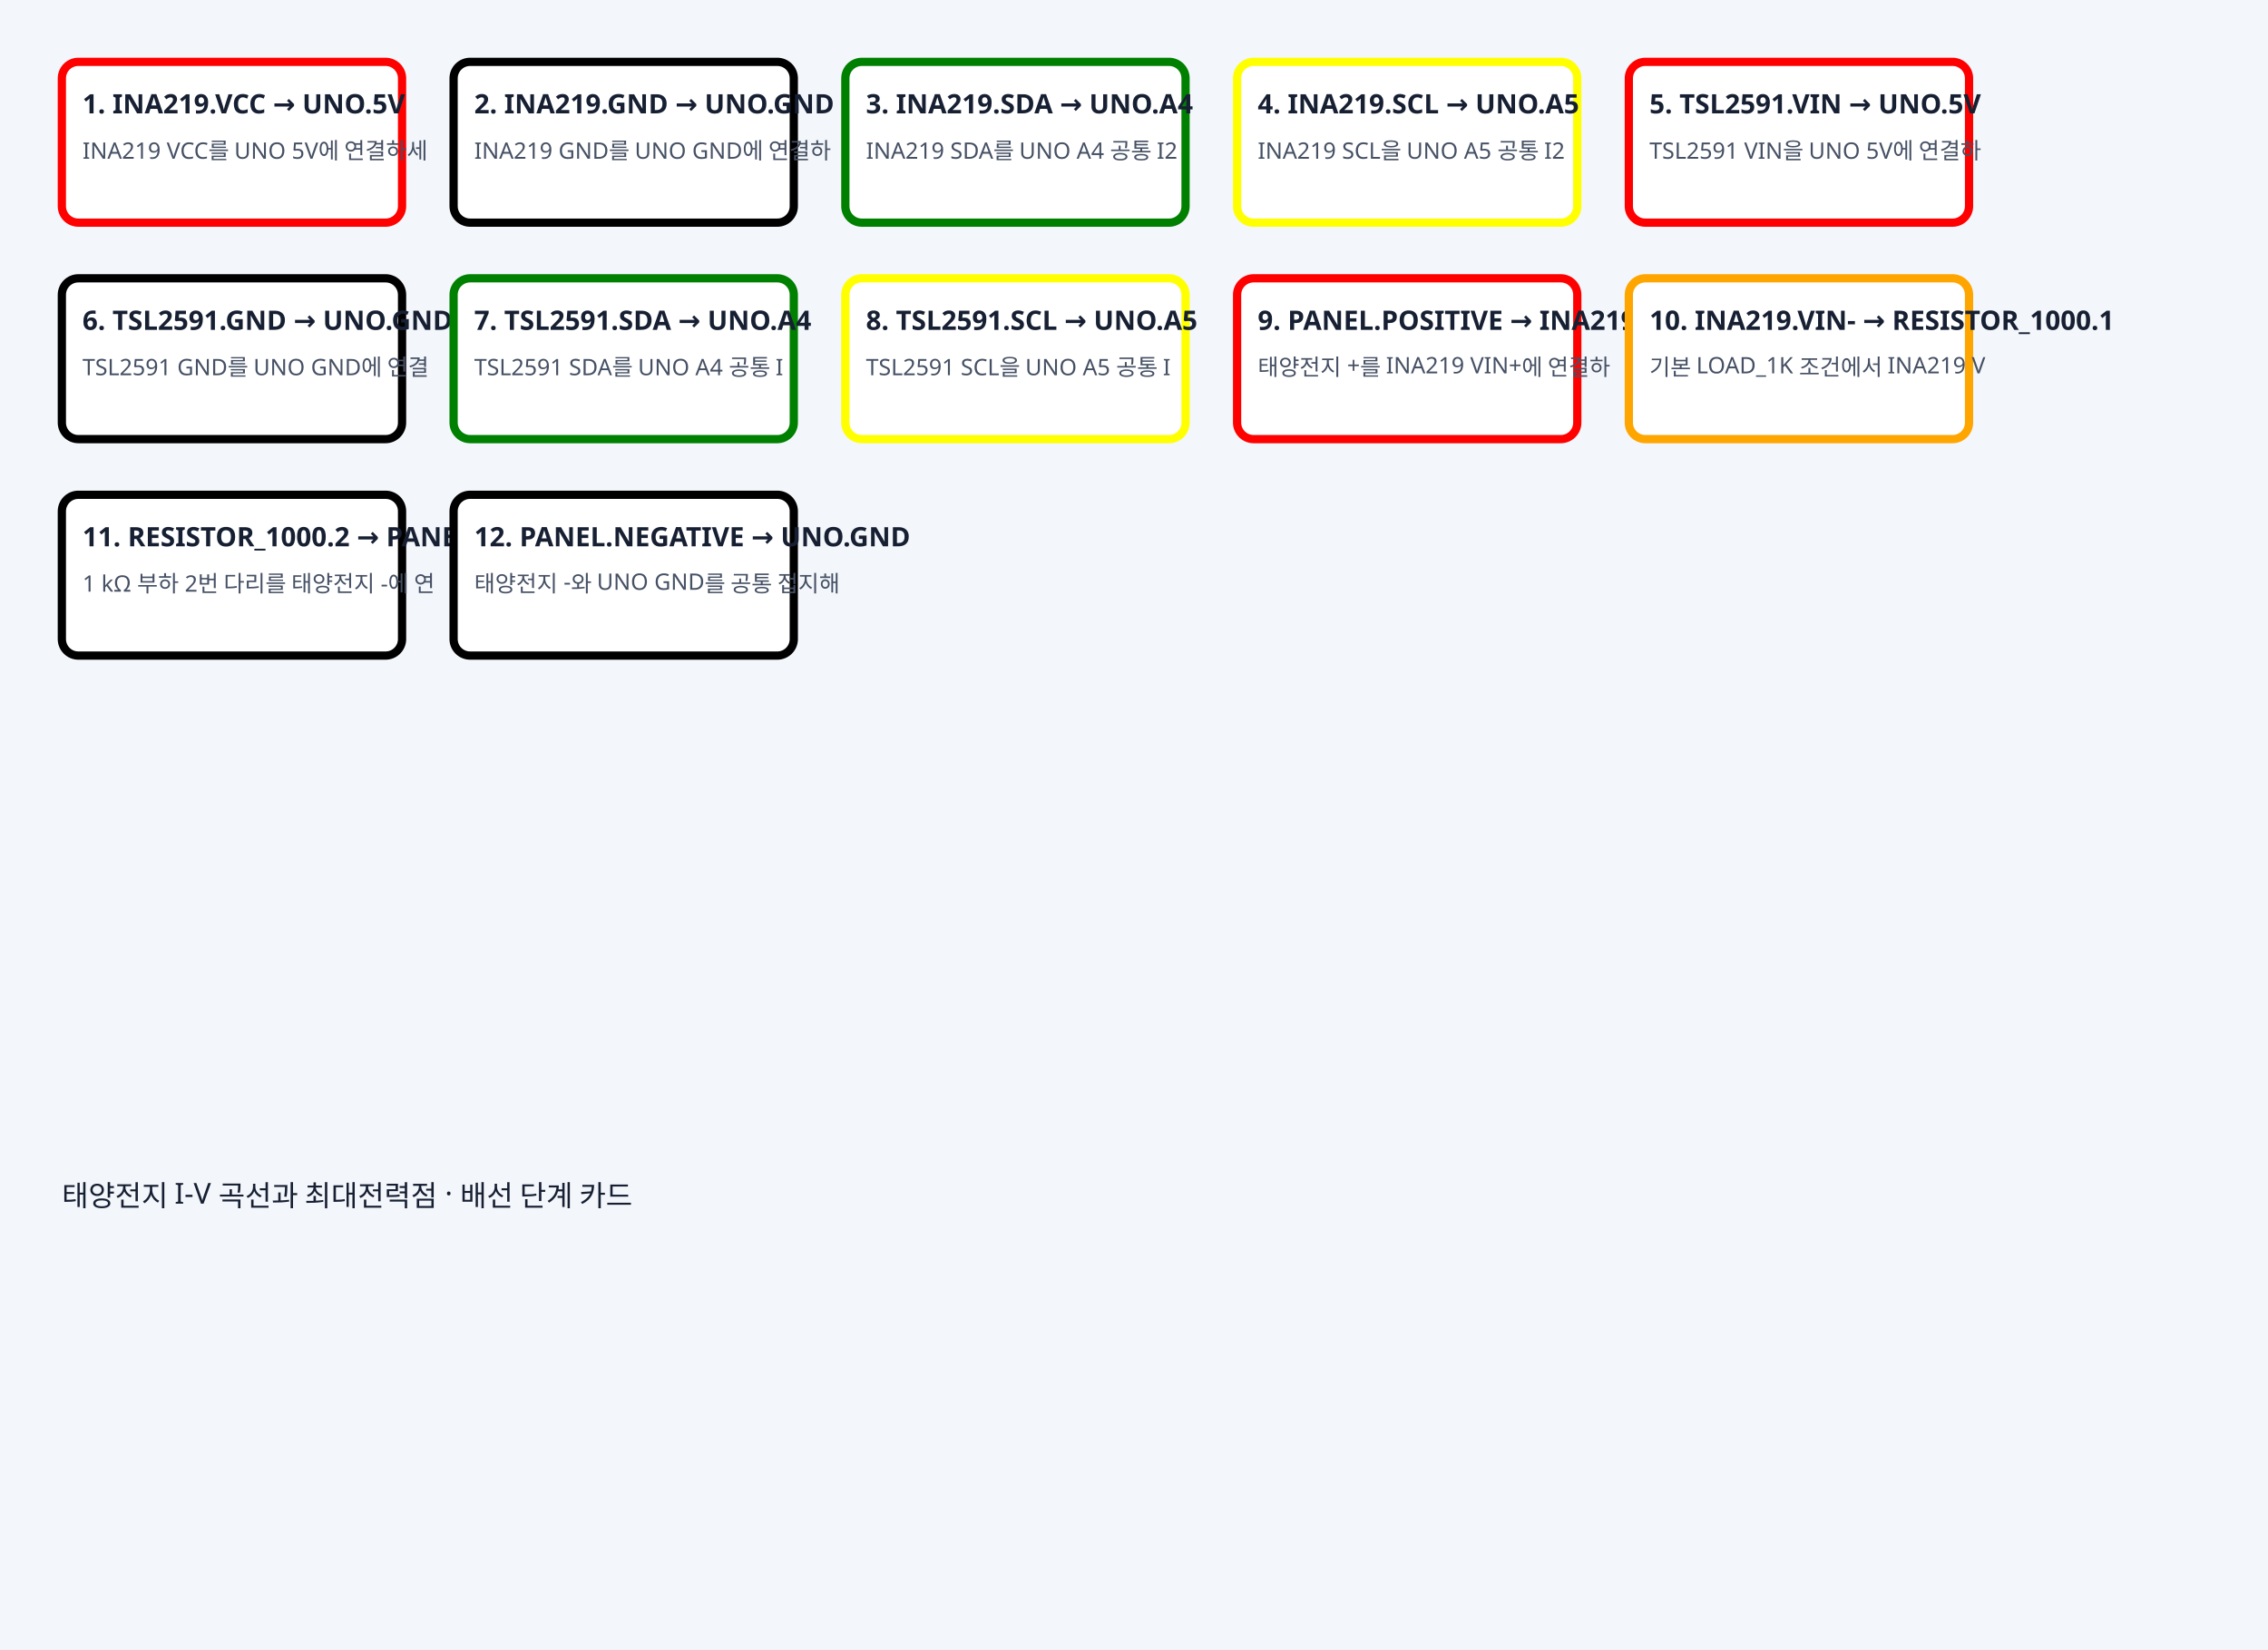
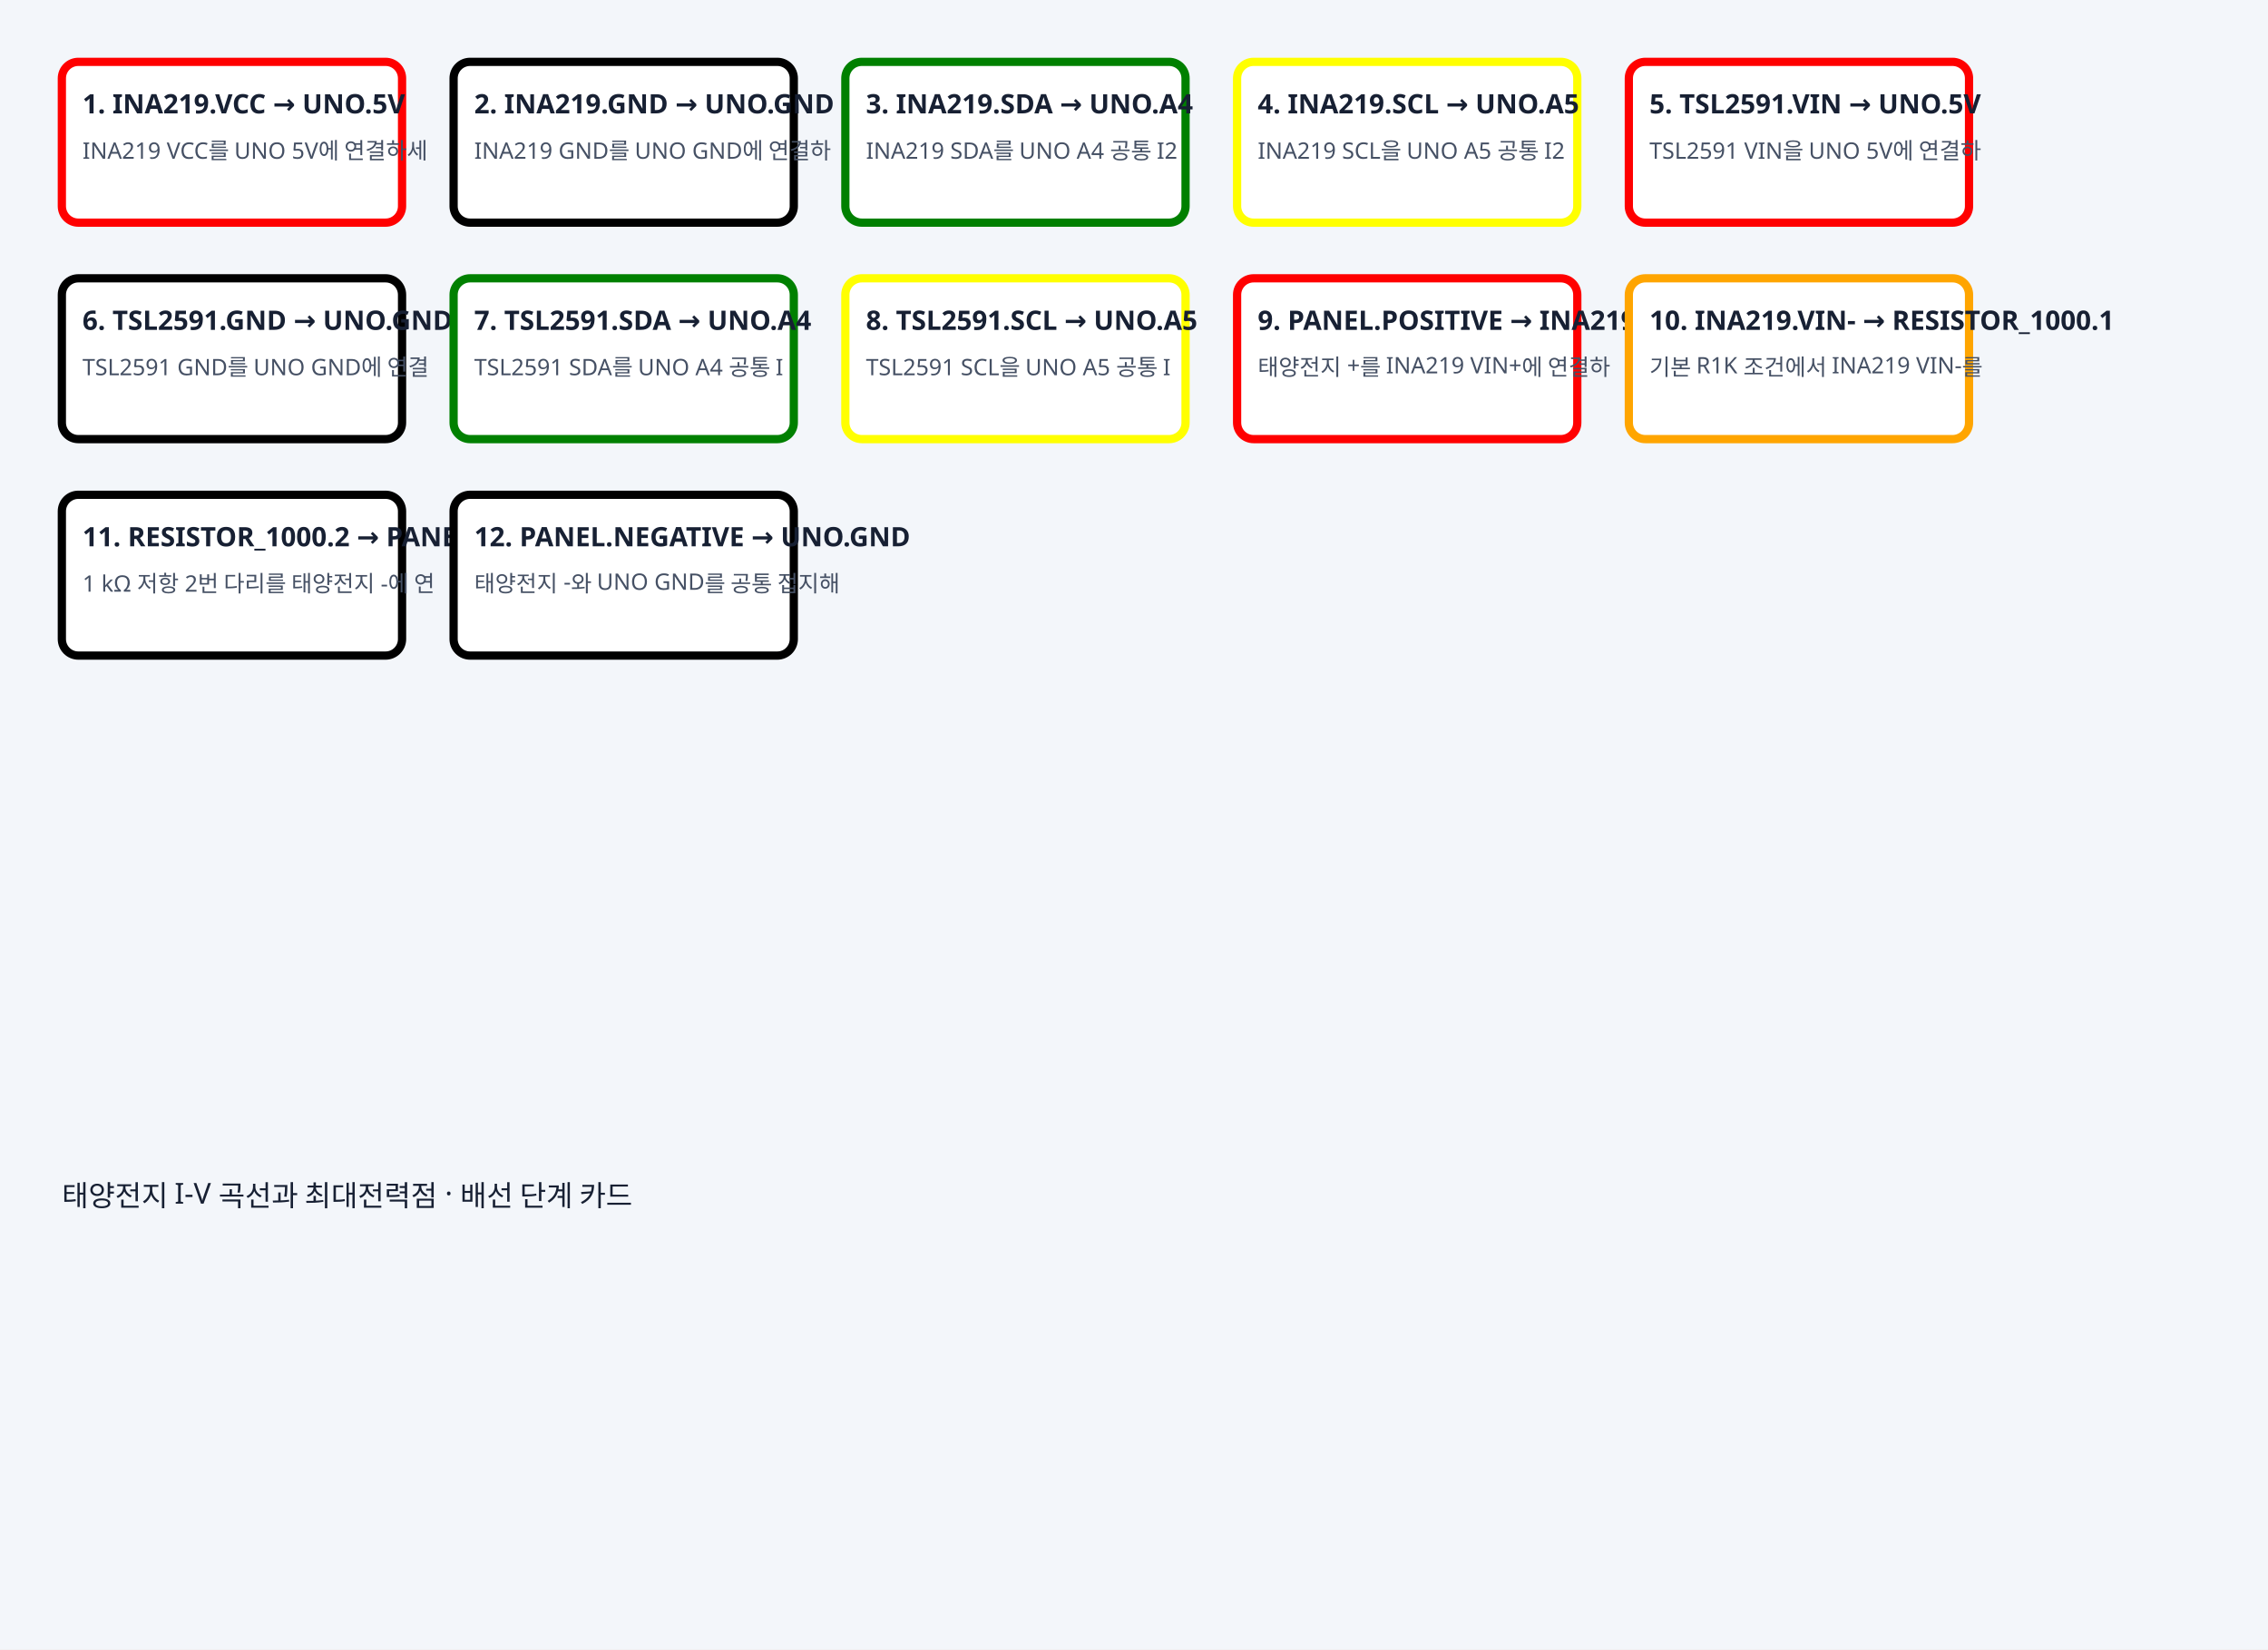
<svg xmlns="http://www.w3.org/2000/svg" width="1100" height="800" viewBox="0 0 1100 800">
  <rect width="100%" height="100%" fill="#f3f6fa" />
  <text x="30" y="585" font-family="sans-serif" font-size="14" fill="#172033">태양전지 I-V 곡선과 최대전력점 · 배선 단계 카드</text>
  <g>
    <rect x="30" y="30" width="165" height="78" rx="8" fill="#ffffff" stroke="red" stroke-width="4" />
    <text x="40" y="55" font-family="sans-serif" font-size="13" font-weight="700" fill="#172033">1. INA219.VCC → UNO.5V</text>
    <text x="40" y="77" font-family="sans-serif" font-size="11" fill="#455064">INA219 VCC를 UNO 5V에 연결하세</text>
  </g>
  <g>
    <rect x="220" y="30" width="165" height="78" rx="8" fill="#ffffff" stroke="black" stroke-width="4" />
    <text x="230" y="55" font-family="sans-serif" font-size="13" font-weight="700" fill="#172033">2. INA219.GND → UNO.GND</text>
    <text x="230" y="77" font-family="sans-serif" font-size="11" fill="#455064">INA219 GND를 UNO GND에 연결하</text>
  </g>
  <g>
    <rect x="410" y="30" width="165" height="78" rx="8" fill="#ffffff" stroke="green" stroke-width="4" />
    <text x="420" y="55" font-family="sans-serif" font-size="13" font-weight="700" fill="#172033">3. INA219.SDA → UNO.A4</text>
    <text x="420" y="77" font-family="sans-serif" font-size="11" fill="#455064">INA219 SDA를 UNO A4 공통 I2</text>
  </g>
  <g>
    <rect x="600" y="30" width="165" height="78" rx="8" fill="#ffffff" stroke="yellow" stroke-width="4" />
    <text x="610" y="55" font-family="sans-serif" font-size="13" font-weight="700" fill="#172033">4. INA219.SCL → UNO.A5</text>
    <text x="610" y="77" font-family="sans-serif" font-size="11" fill="#455064">INA219 SCL을 UNO A5 공통 I2</text>
  </g>
  <g>
    <rect x="790" y="30" width="165" height="78" rx="8" fill="#ffffff" stroke="red" stroke-width="4" />
    <text x="800" y="55" font-family="sans-serif" font-size="13" font-weight="700" fill="#172033">5. TSL2591.VIN → UNO.5V</text>
    <text x="800" y="77" font-family="sans-serif" font-size="11" fill="#455064">TSL2591 VIN을 UNO 5V에 연결하</text>
  </g>
  <g>
    <rect x="30" y="135" width="165" height="78" rx="8" fill="#ffffff" stroke="black" stroke-width="4" />
    <text x="40" y="160" font-family="sans-serif" font-size="13" font-weight="700" fill="#172033">6. TSL2591.GND → UNO.GND</text>
    <text x="40" y="182" font-family="sans-serif" font-size="11" fill="#455064">TSL2591 GND를 UNO GND에 연결</text>
  </g>
  <g>
    <rect x="220" y="135" width="165" height="78" rx="8" fill="#ffffff" stroke="green" stroke-width="4" />
    <text x="230" y="160" font-family="sans-serif" font-size="13" font-weight="700" fill="#172033">7. TSL2591.SDA → UNO.A4</text>
    <text x="230" y="182" font-family="sans-serif" font-size="11" fill="#455064">TSL2591 SDA를 UNO A4 공통 I</text>
  </g>
  <g>
    <rect x="410" y="135" width="165" height="78" rx="8" fill="#ffffff" stroke="yellow" stroke-width="4" />
    <text x="420" y="160" font-family="sans-serif" font-size="13" font-weight="700" fill="#172033">8. TSL2591.SCL → UNO.A5</text>
    <text x="420" y="182" font-family="sans-serif" font-size="11" fill="#455064">TSL2591 SCL을 UNO A5 공통 I</text>
  </g>
  <g>
    <rect x="600" y="135" width="165" height="78" rx="8" fill="#ffffff" stroke="red" stroke-width="4" />
    <text x="610" y="160" font-family="sans-serif" font-size="13" font-weight="700" fill="#172033">9. PANEL.POSITIVE → INA219.VIN+</text>
    <text x="610" y="182" font-family="sans-serif" font-size="11" fill="#455064">태양전지 +를 INA219 VIN+에 연결하</text>
  </g>
  <g>
    <rect x="790" y="135" width="165" height="78" rx="8" fill="#ffffff" stroke="orange" stroke-width="4" />
    <text x="800" y="160" font-family="sans-serif" font-size="13" font-weight="700" fill="#172033">10. INA219.VIN- → RESISTOR_1000.1</text>
-     <text x="800" y="182" font-family="sans-serif" font-size="11" fill="#455064">기본 LOAD_1K 조건에서 INA219 V</text>
+     <text x="800" y="182" font-family="sans-serif" font-size="11" fill="#455064">기본 R1K 조건에서 INA219 VIN-를</text>
  </g>
  <g>
    <rect x="30" y="240" width="165" height="78" rx="8" fill="#ffffff" stroke="black" stroke-width="4" />
    <text x="40" y="265" font-family="sans-serif" font-size="13" font-weight="700" fill="#172033">11. RESISTOR_1000.2 → PANEL.NEGATIVE</text>
-     <text x="40" y="287" font-family="sans-serif" font-size="11" fill="#455064">1 kΩ 부하 2번 다리를 태양전지 -에 연</text>
+     <text x="40" y="287" font-family="sans-serif" font-size="11" fill="#455064">1 kΩ 저항 2번 다리를 태양전지 -에 연</text>
  </g>
  <g>
    <rect x="220" y="240" width="165" height="78" rx="8" fill="#ffffff" stroke="black" stroke-width="4" />
    <text x="230" y="265" font-family="sans-serif" font-size="13" font-weight="700" fill="#172033">12. PANEL.NEGATIVE → UNO.GND</text>
    <text x="230" y="287" font-family="sans-serif" font-size="11" fill="#455064">태양전지 -와 UNO GND를 공통 접지해 </text>
  </g>
</svg>
